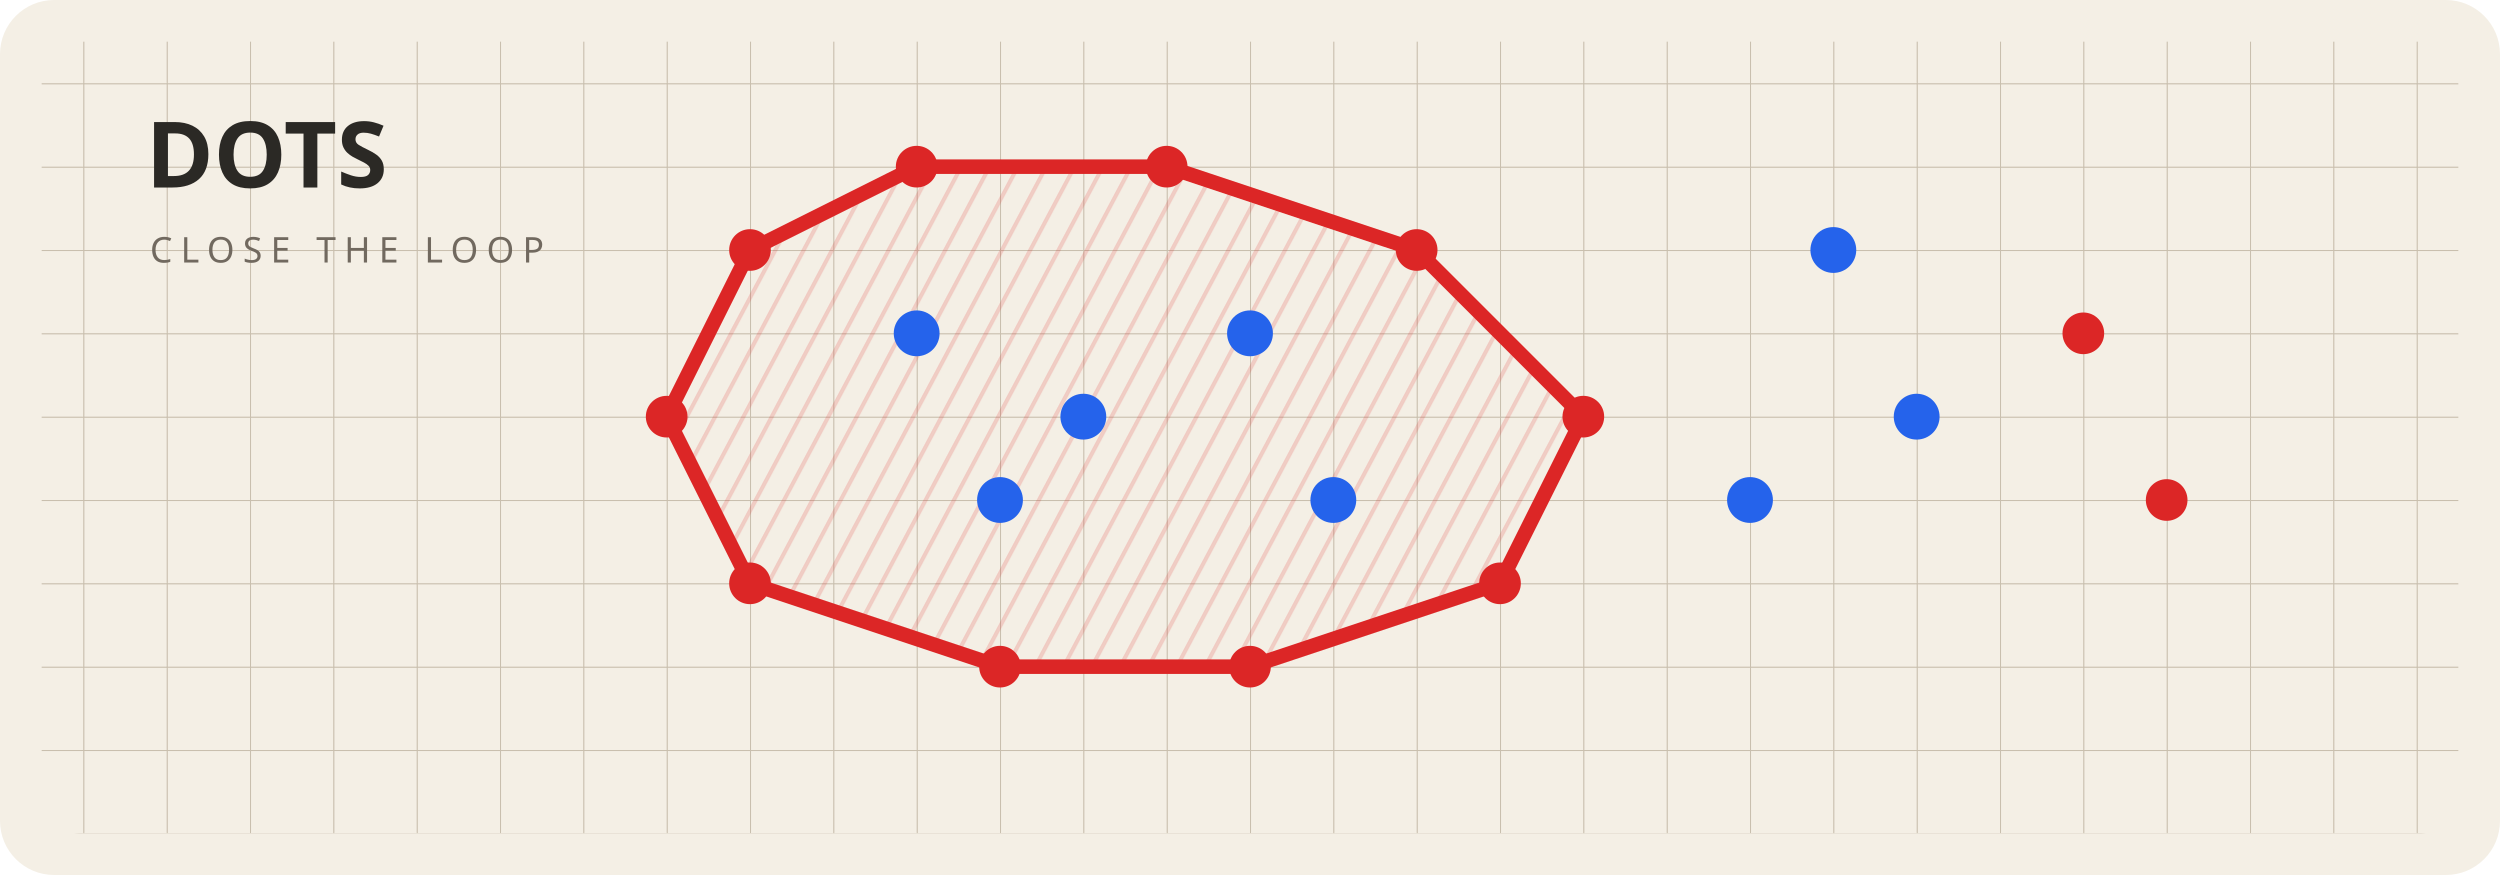
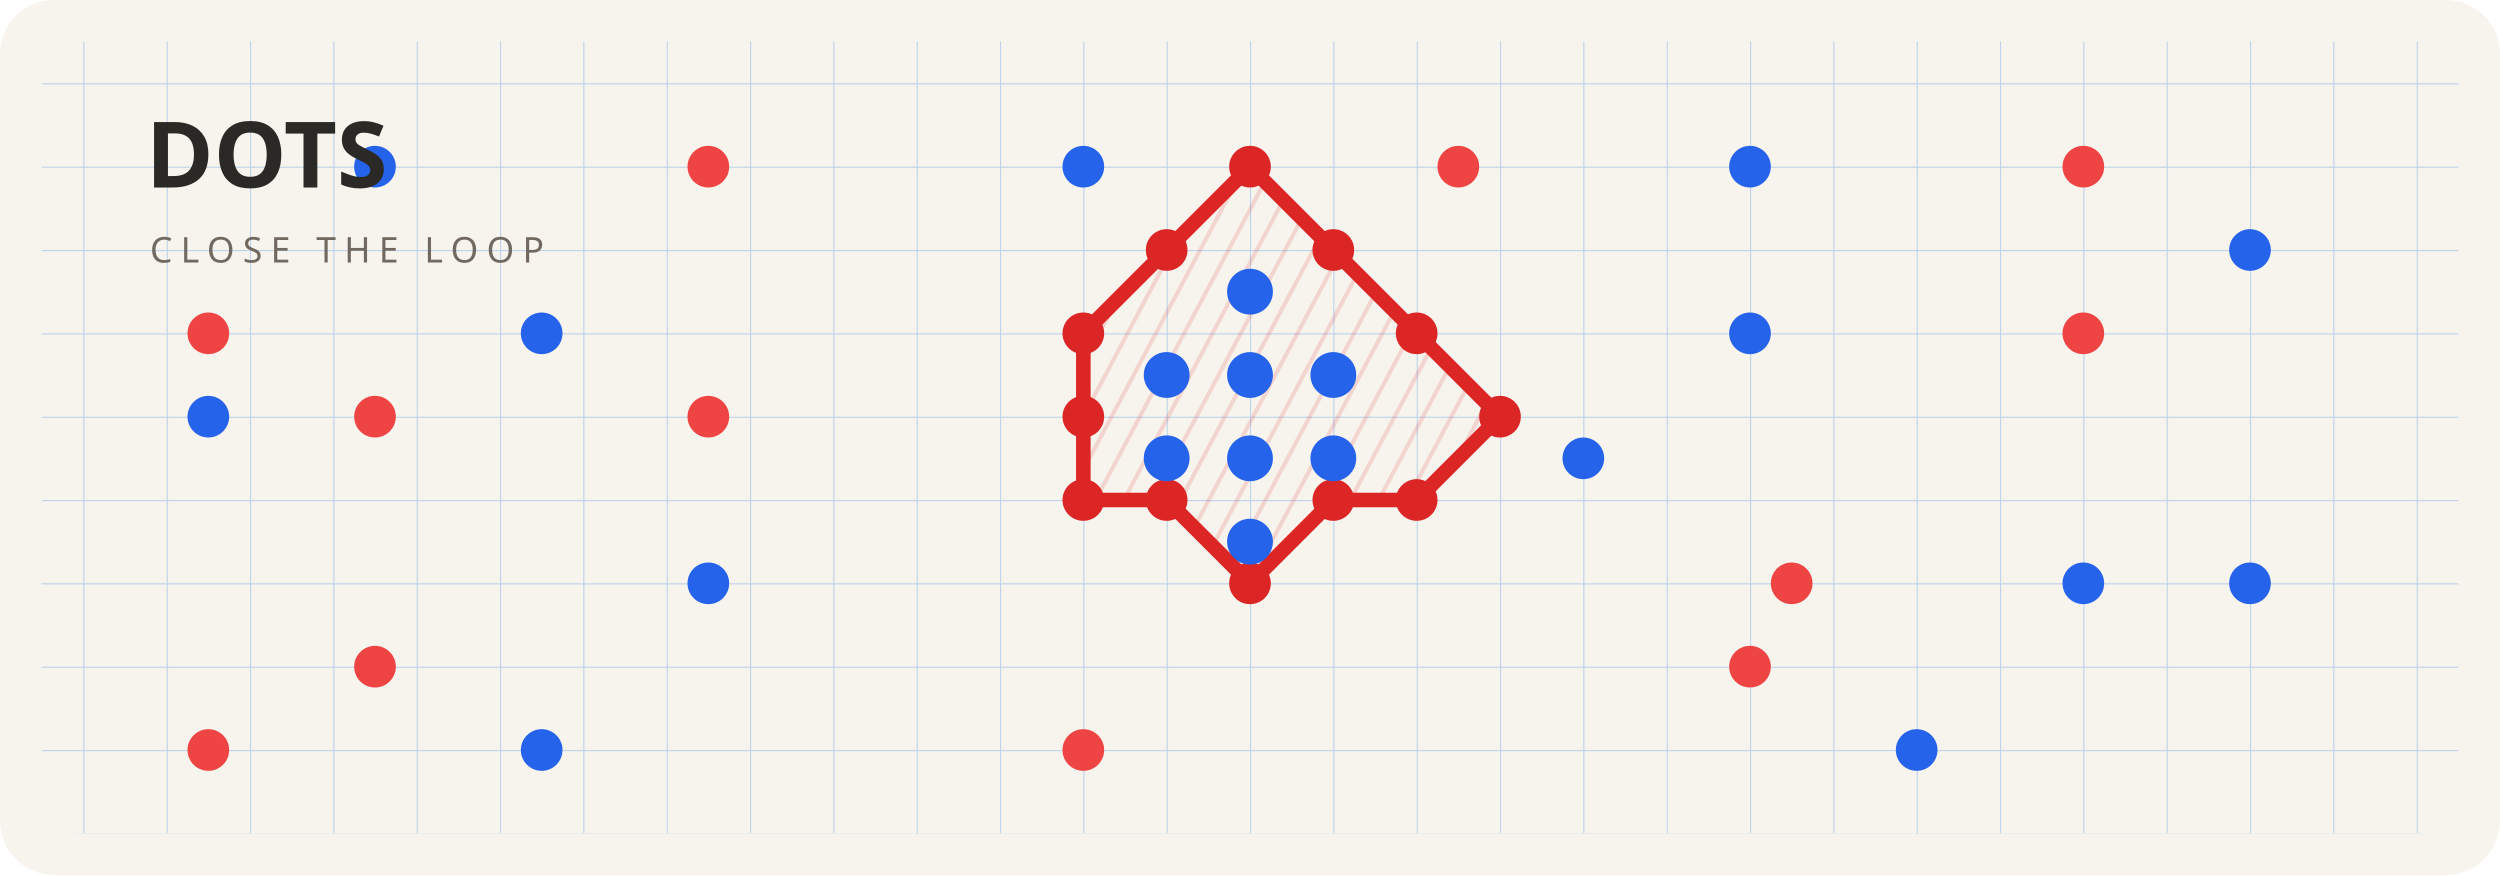
<svg xmlns="http://www.w3.org/2000/svg" viewBox="0 0 1200 420" role="img" aria-labelledby="title desc">
  <defs>
    <pattern id="grid" width="40" height="40" patternUnits="userSpaceOnUse">
-       <path d="M40 0H0V40" fill="none" stroke="#c9bfae" stroke-width="1" />
+       <path d="M40 0H0V40" fill="none" stroke="#bfd4ea" stroke-width="1.1" />
    </pattern>
    <pattern id="hatch" width="12" height="12" patternUnits="userSpaceOnUse" patternTransform="rotate(28)">
-       <line x1="0" y1="0" x2="0" y2="12" stroke="#dc2626" stroke-opacity=".17" stroke-width="4" />
+       <line x1="0" y1="0" x2="0" y2="12" stroke="#dc2626" stroke-opacity=".15" stroke-width="4" />
    </pattern>
  </defs>
-   <rect width="1200" height="420" rx="26" fill="#f4efe5" />
+   <rect width="1200" height="420" rx="26" fill="#f7f4ee" />
  <rect x="20" y="20" width="1160" height="380" rx="18" fill="url(#grid)" />
-   <path d="M360 120 440 80 560 80 680 120 760 200 720 280 600 320 480 320 360 280 320 200Z" fill="url(#hatch)" stroke="#dc2626" stroke-width="7" stroke-linejoin="round" />
+   <path d="M600 80 560 120 520 160 520 200 520 240 560 240 600 280 640 240 680 240 720 200 680 160 640 120Z" fill="url(#hatch)" stroke="#dc2626" stroke-width="7" stroke-linejoin="round" />
  <g fill="#dc2626">
-     <circle cx="360" cy="120" r="10" />
-     <circle cx="440" cy="80" r="10" />
-     <circle cx="560" cy="80" r="10" />
-     <circle cx="680" cy="120" r="10" />
-     <circle cx="760" cy="200" r="10" />
-     <circle cx="720" cy="280" r="10" />
-     <circle cx="600" cy="320" r="10" />
-     <circle cx="480" cy="320" r="10" />
-     <circle cx="360" cy="280" r="10" />
-     <circle cx="320" cy="200" r="10" />
+     <circle cx="600" cy="80" r="10" />
+     <circle cx="560" cy="120" r="10" />
+     <circle cx="520" cy="160" r="10" />
+     <circle cx="520" cy="200" r="10" />
+     <circle cx="520" cy="240" r="10" />
+     <circle cx="560" cy="240" r="10" />
+     <circle cx="600" cy="280" r="10" />
+     <circle cx="640" cy="240" r="10" />
+     <circle cx="680" cy="240" r="10" />
+     <circle cx="720" cy="200" r="10" />
+     <circle cx="680" cy="160" r="10" />
+     <circle cx="640" cy="120" r="10" />
  </g>
  <g fill="#2563eb">
-     <circle cx="440" cy="160" r="11" />
-     <circle cx="520" cy="200" r="11" />
-     <circle cx="600" cy="160" r="11" />
-     <circle cx="640" cy="240" r="11" />
-     <circle cx="480" cy="240" r="11" />
+     <circle cx="600" cy="140" r="11" />
+     <circle cx="560" cy="180" r="11" />
+     <circle cx="600" cy="180" r="11" />
+     <circle cx="640" cy="180" r="11" />
+     <circle cx="560" cy="220" r="11" />
+     <circle cx="600" cy="220" r="11" />
+     <circle cx="640" cy="220" r="11" />
+     <circle cx="600" cy="260" r="11" />
  </g>
  <g fill="#2563eb">
-     <circle cx="880" cy="120" r="11" />
-     <circle cx="920" cy="200" r="11" />
-     <circle cx="840" cy="240" r="11" />
+     <circle cx="180" cy="80" r="10" />
+     <circle cx="260" cy="160" r="10" />
+     <circle cx="100" cy="200" r="10" />
+     <circle cx="340" cy="280" r="10" />
+     <circle cx="260" cy="360" r="10" />
+     <circle cx="520" cy="80" r="10" />
+     <circle cx="840" cy="80" r="10" />
+     <circle cx="840" cy="160" r="10" />
+     <circle cx="760" cy="220" r="10" />
+     <circle cx="1000" cy="280" r="10" />
+     <circle cx="1080" cy="120" r="10" />
+     <circle cx="1080" cy="280" r="10" />
+     <circle cx="920" cy="360" r="10" />
  </g>
-   <g fill="#dc2626">
+   <g fill="#ef4444">
+     <circle cx="340" cy="80" r="10" />
+     <circle cx="700" cy="80" r="10" />
+     <circle cx="1000" cy="80" r="10" />
+     <circle cx="100" cy="160" r="10" />
+     <circle cx="340" cy="200" r="10" />
    <circle cx="1000" cy="160" r="10" />
-     <circle cx="1040" cy="240" r="10" />
+     <circle cx="180" cy="200" r="10" />
+     <circle cx="860" cy="280" r="10" />
+     <circle cx="180" cy="320" r="10" />
+     <circle cx="840" cy="320" r="10" />
+     <circle cx="100" cy="360" r="10" />
+     <circle cx="520" cy="360" r="10" />
  </g>
  <text x="70" y="90" font-family="ui-sans-serif,system-ui,sans-serif" font-size="44" font-weight="700" fill="#2b2925">DOTS</text>
  <text x="72" y="126" font-family="ui-sans-serif,system-ui,sans-serif" font-size="17" letter-spacing="4" fill="#71695f">CLOSE THE LOOP</text>
</svg>
